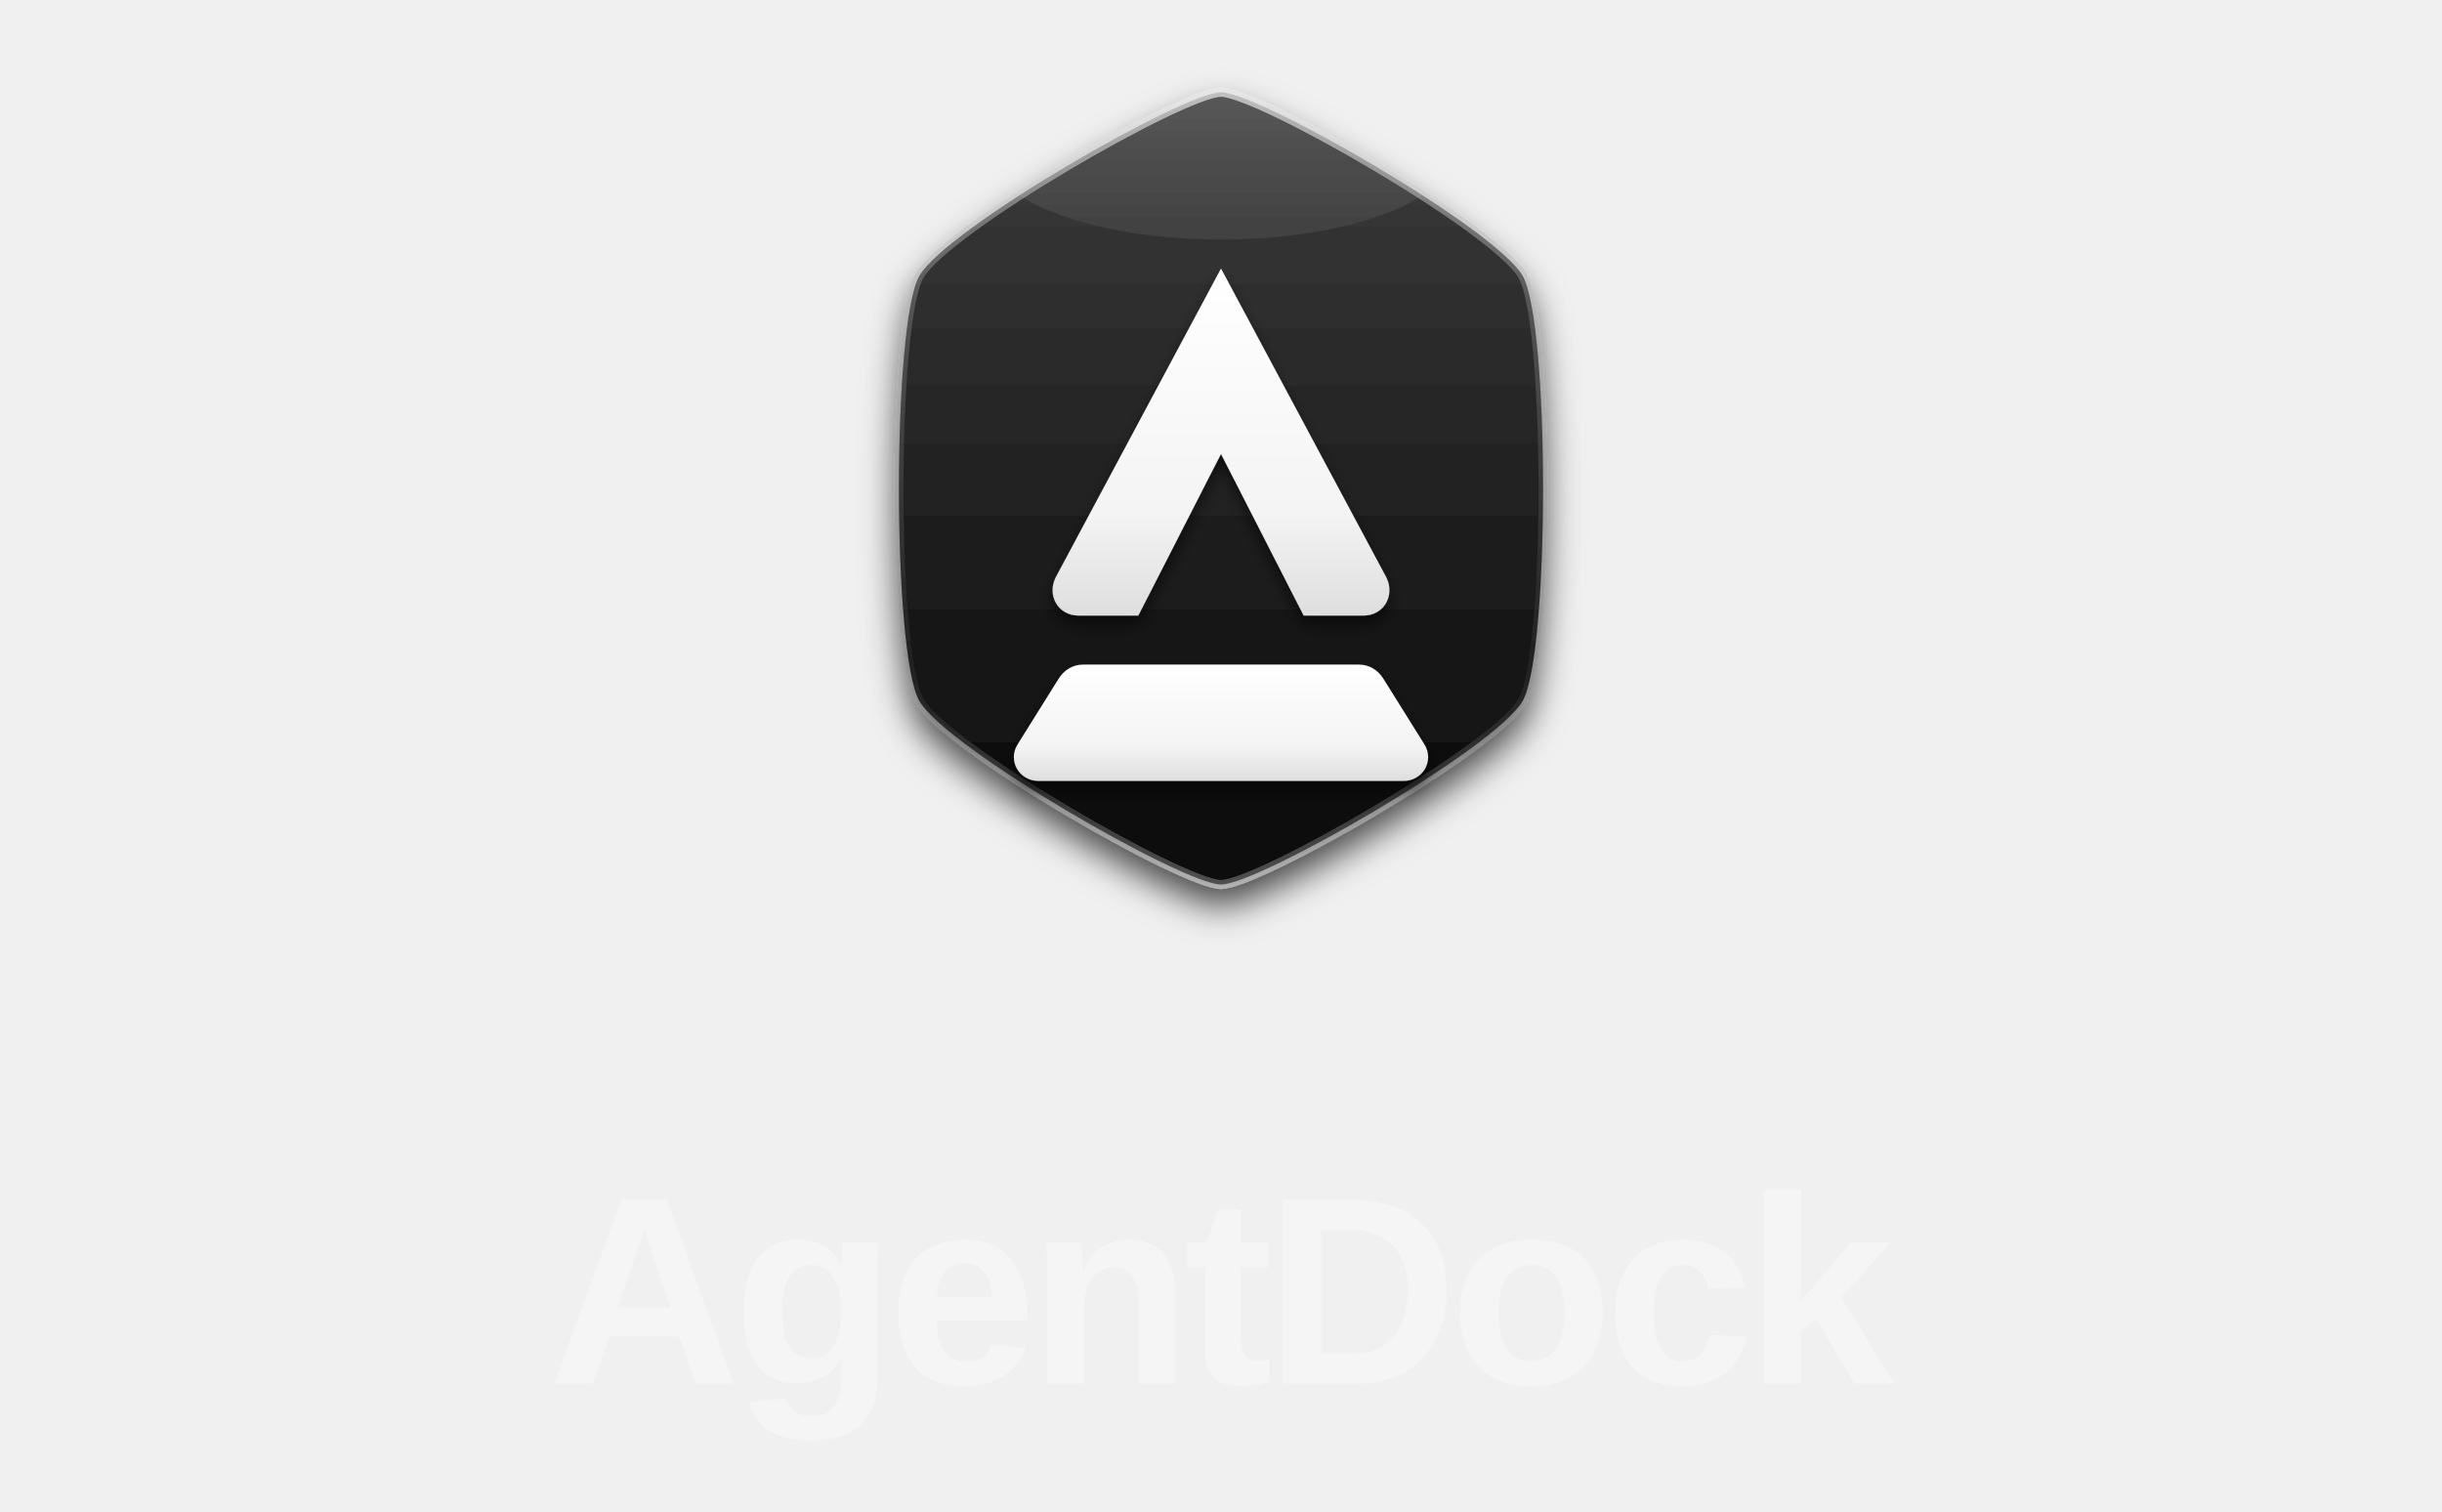
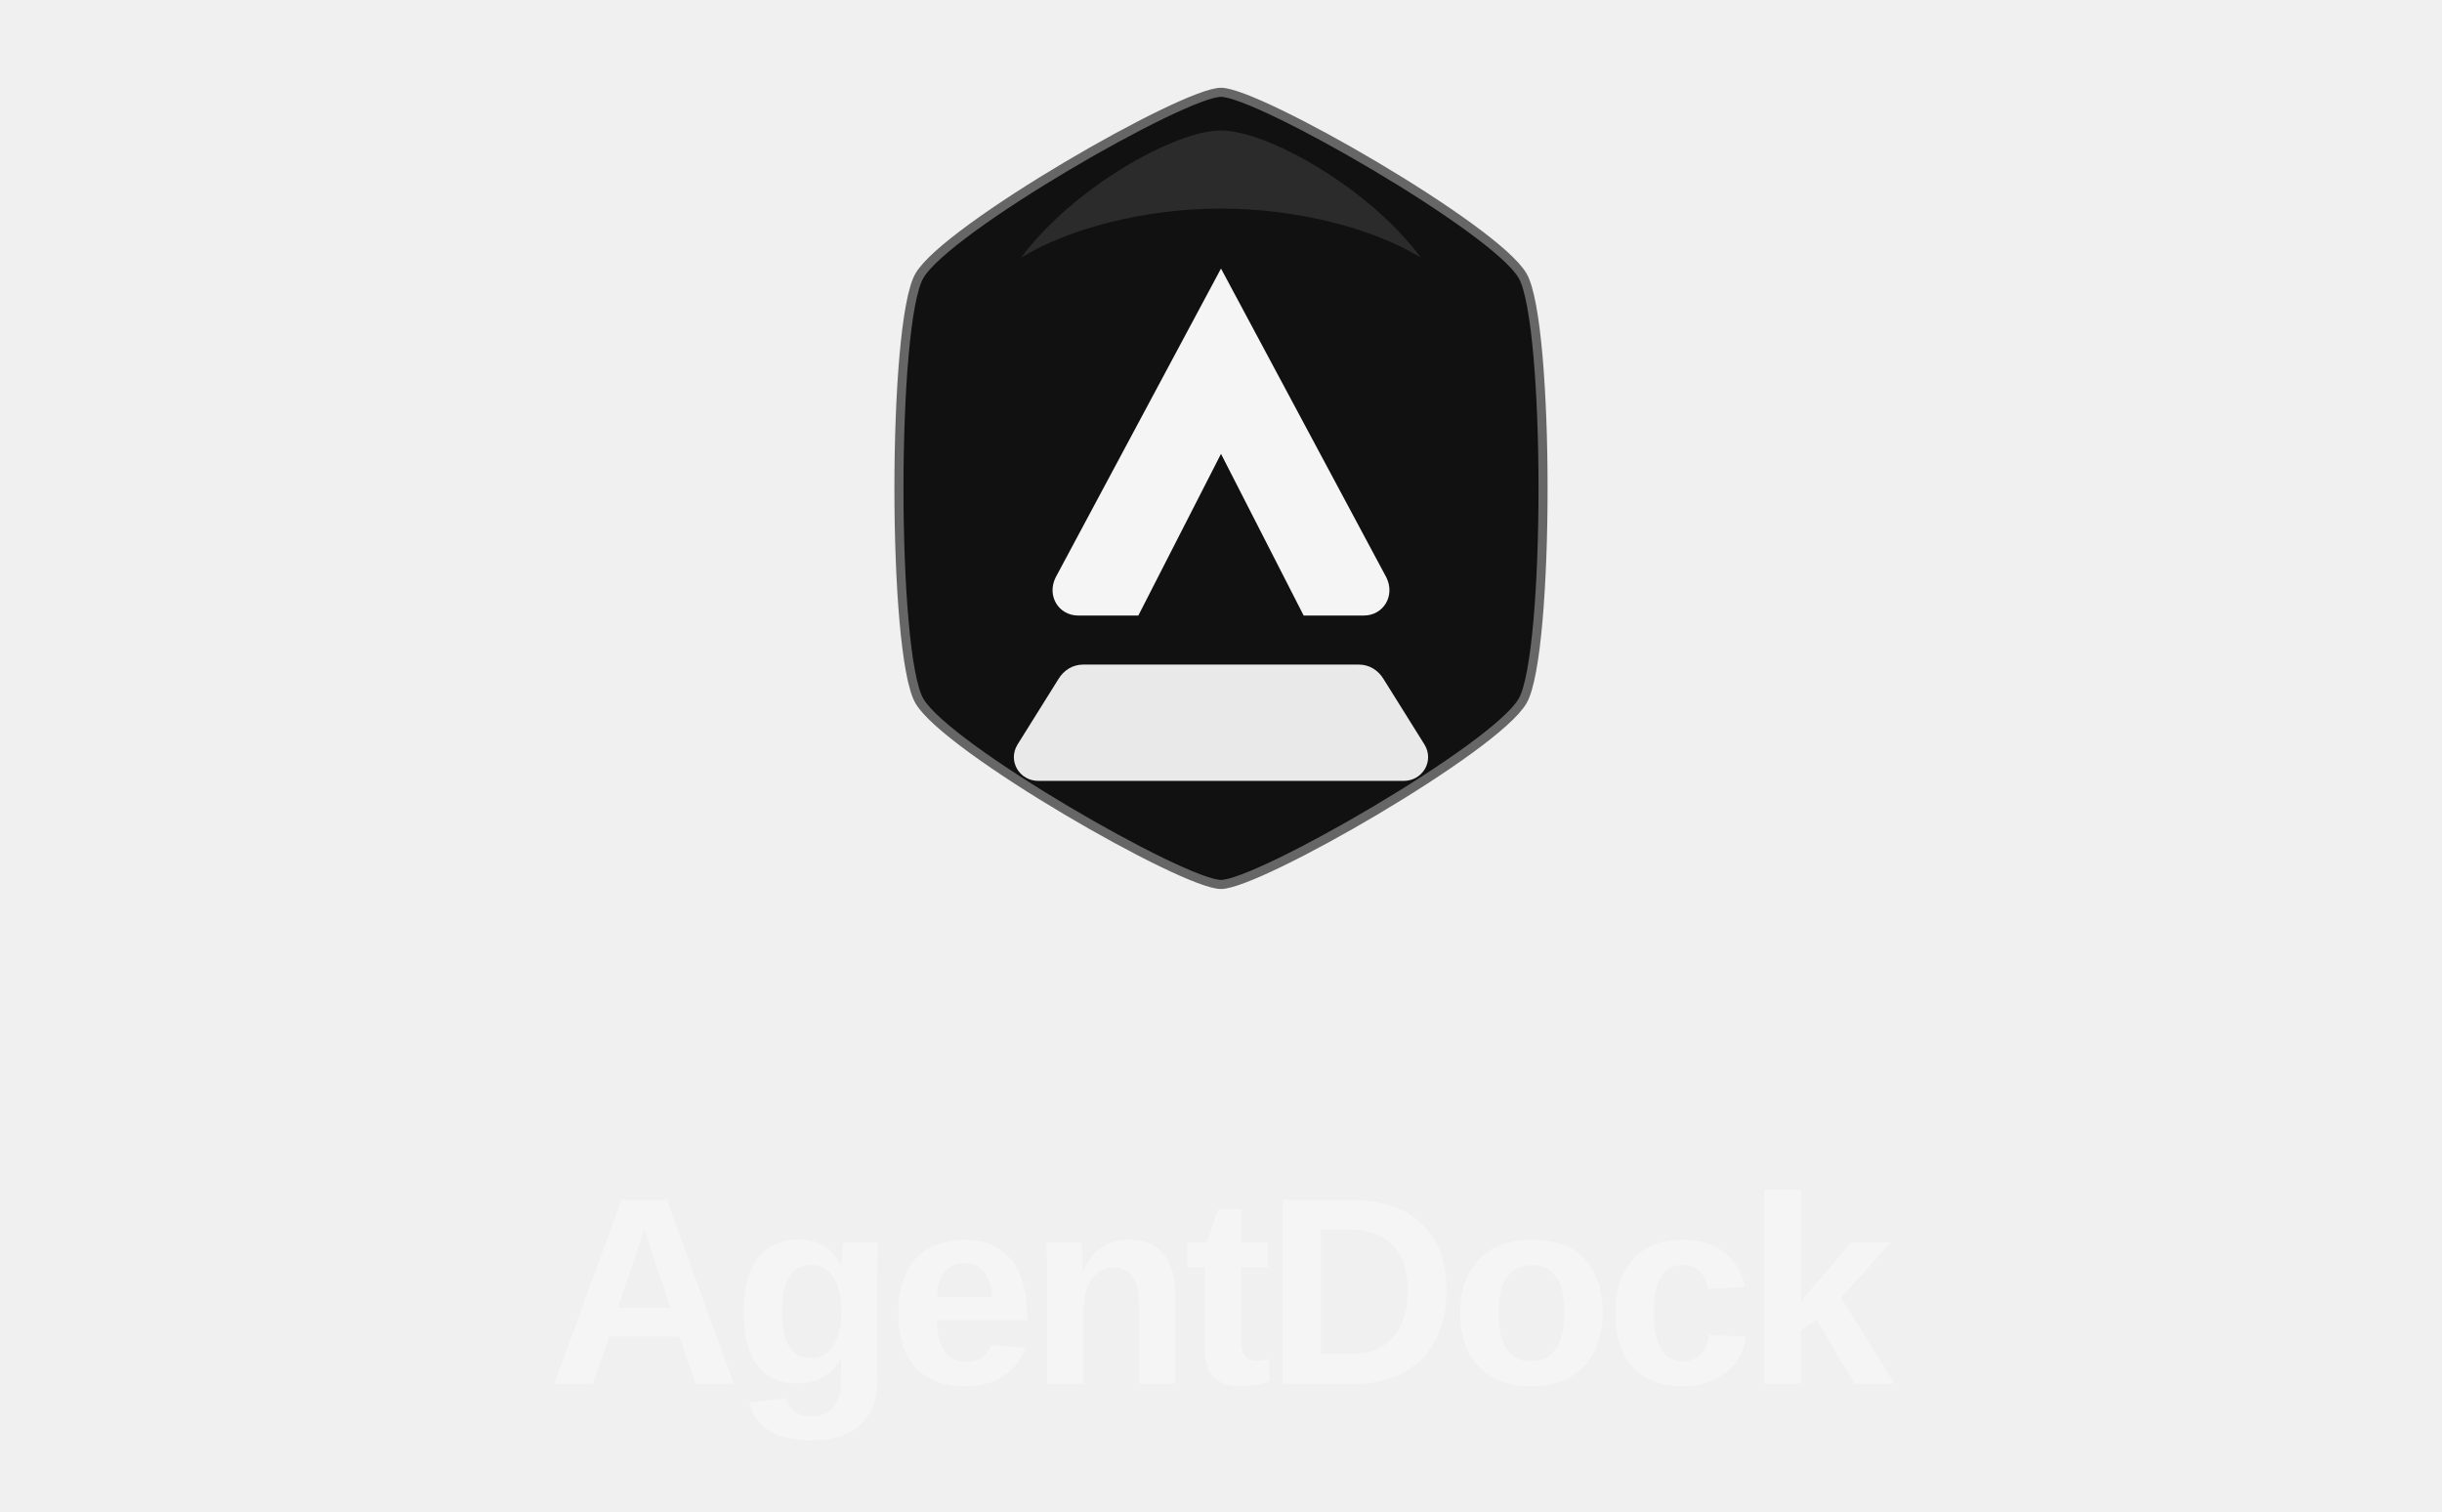
<svg xmlns="http://www.w3.org/2000/svg" viewBox="0 0 420 260" role="img" aria-label="AgentDock">
-   <defs>
-     <linearGradient id="badge" x1="0" y1="0" x2="0" y2="1">
-       <stop offset="0" stop-color="#4a4a4a" />
-       <stop offset="0.16" stop-color="#343434" />
-       <stop offset="0.58" stop-color="#1d1d1d" />
-       <stop offset="1" stop-color="#090909" />
-     </linearGradient>
-     <linearGradient id="rim" x1="0" y1="0" x2="0" y2="1">
-       <stop offset="0" stop-color="#e6e6e6" stop-opacity="0.72" />
-       <stop offset="0.28" stop-color="#9a9a9a" stop-opacity="0.34" />
-       <stop offset="0.72" stop-color="#585858" stop-opacity="0.18" />
-       <stop offset="1" stop-color="#d7d7d7" stop-opacity="0.34" />
-     </linearGradient>
-     <linearGradient id="mark" x1="0" y1="0" x2="0" y2="1">
-       <stop offset="0" stop-color="#ffffff" />
-       <stop offset="0.7" stop-color="#f4f4f4" />
-       <stop offset="1" stop-color="#dedede" />
-     </linearGradient>
-     <filter id="badgeShadow" x="-20%" y="-20%" width="140%" height="150%">
-       <feDropShadow dx="0" dy="22" stdDeviation="20" flood-color="#000000" flood-opacity="0.72" />
-     </filter>
-     <filter id="markShadow" x="-20%" y="-20%" width="140%" height="150%">
-       <feDropShadow dx="0" dy="10" stdDeviation="8" flood-color="#000000" flood-opacity="0.55" />
-     </filter>
-     <clipPath id="hexClip">
-       <path d="M512 76 C553 76 814 226 844 278 C874 330 874 694 844 746 C814 798 553 948 512 948 C471 948 210 798 180 746 C150 694 150 330 180 278 C210 226 471 76 512 76 Z" />
-     </clipPath>
-   </defs>
  <g transform="translate(130 4) scale(0.15625)">
-     <g filter="url(#badgeShadow)">
-       <path d="M512 76 C553 76 814 226 844 278 C874 330 874 694 844 746 C814 798 553 948 512 948 C471 948 210 798 180 746 C150 694 150 330 180 278 C210 226 471 76 512 76 Z" fill="url(#badge)" />
-       <path d="M512 76 C553 76 814 226 844 278 C874 330 874 694 844 746 C814 798 553 948 512 948 C471 948 210 798 180 746 C150 694 150 330 180 278 C210 226 471 76 512 76 Z" fill="none" stroke="url(#rim)" stroke-width="10" />
-       <ellipse cx="512" cy="142" rx="255" ry="96" fill="#fff" opacity="0.075" clip-path="url(#hexClip)" />
-     </g>
-     <g fill="url(#mark)" filter="url(#markShadow)">
-       <path d="M512 270 L694 610 C704 630 691 652 669 652 H603 L512 474 L421 652 H355 C333 652 320 630 330 610 L512 270 Z" />
-       <path d="M360 706 H664 C675 706 685 712 691 722 L736 794 C747 812 734 834 713 834 H311 C290 834 277 812 288 794 L333 722 C339 712 349 706 360 706 Z" />
-     </g>
+     <path d="M512 76 C553 76 814 226 844 278 C874 330 874 694 844 746 C814 798 553 948 512 948 C471 948 210 798 180 746 C150 694 150 330 180 278 C210 226 471 76 512 76 Z" fill="#111111" stroke="#666666" stroke-width="10" />
+     <path d="M292 258 C350 180 462 118 512 118 C562 118 674 180 732 258 C680 226 596 204 512 204 C428 204 344 226 292 258 Z" fill="#2b2b2b" />
+     <path d="M512 270 L694 610 C704 630 691 652 669 652 H603 L512 474 L421 652 H355 C333 652 320 630 330 610 L512 270 Z" fill="#f5f5f5" />
+     <path d="M360 706 H664 C675 706 685 712 691 722 L736 794 C747 812 734 834 713 834 H311 C290 834 277 812 288 794 L333 722 C339 712 349 706 360 706 Z" fill="#e9e9e9" />
  </g>
  <text x="210" y="238" text-anchor="middle" fill="#F5F5F5" font-family="-apple-system,BlinkMacSystemFont,Segoe UI,Arial,sans-serif" font-size="46" font-weight="700" letter-spacing="-1.4">AgentDock</text>
</svg>
